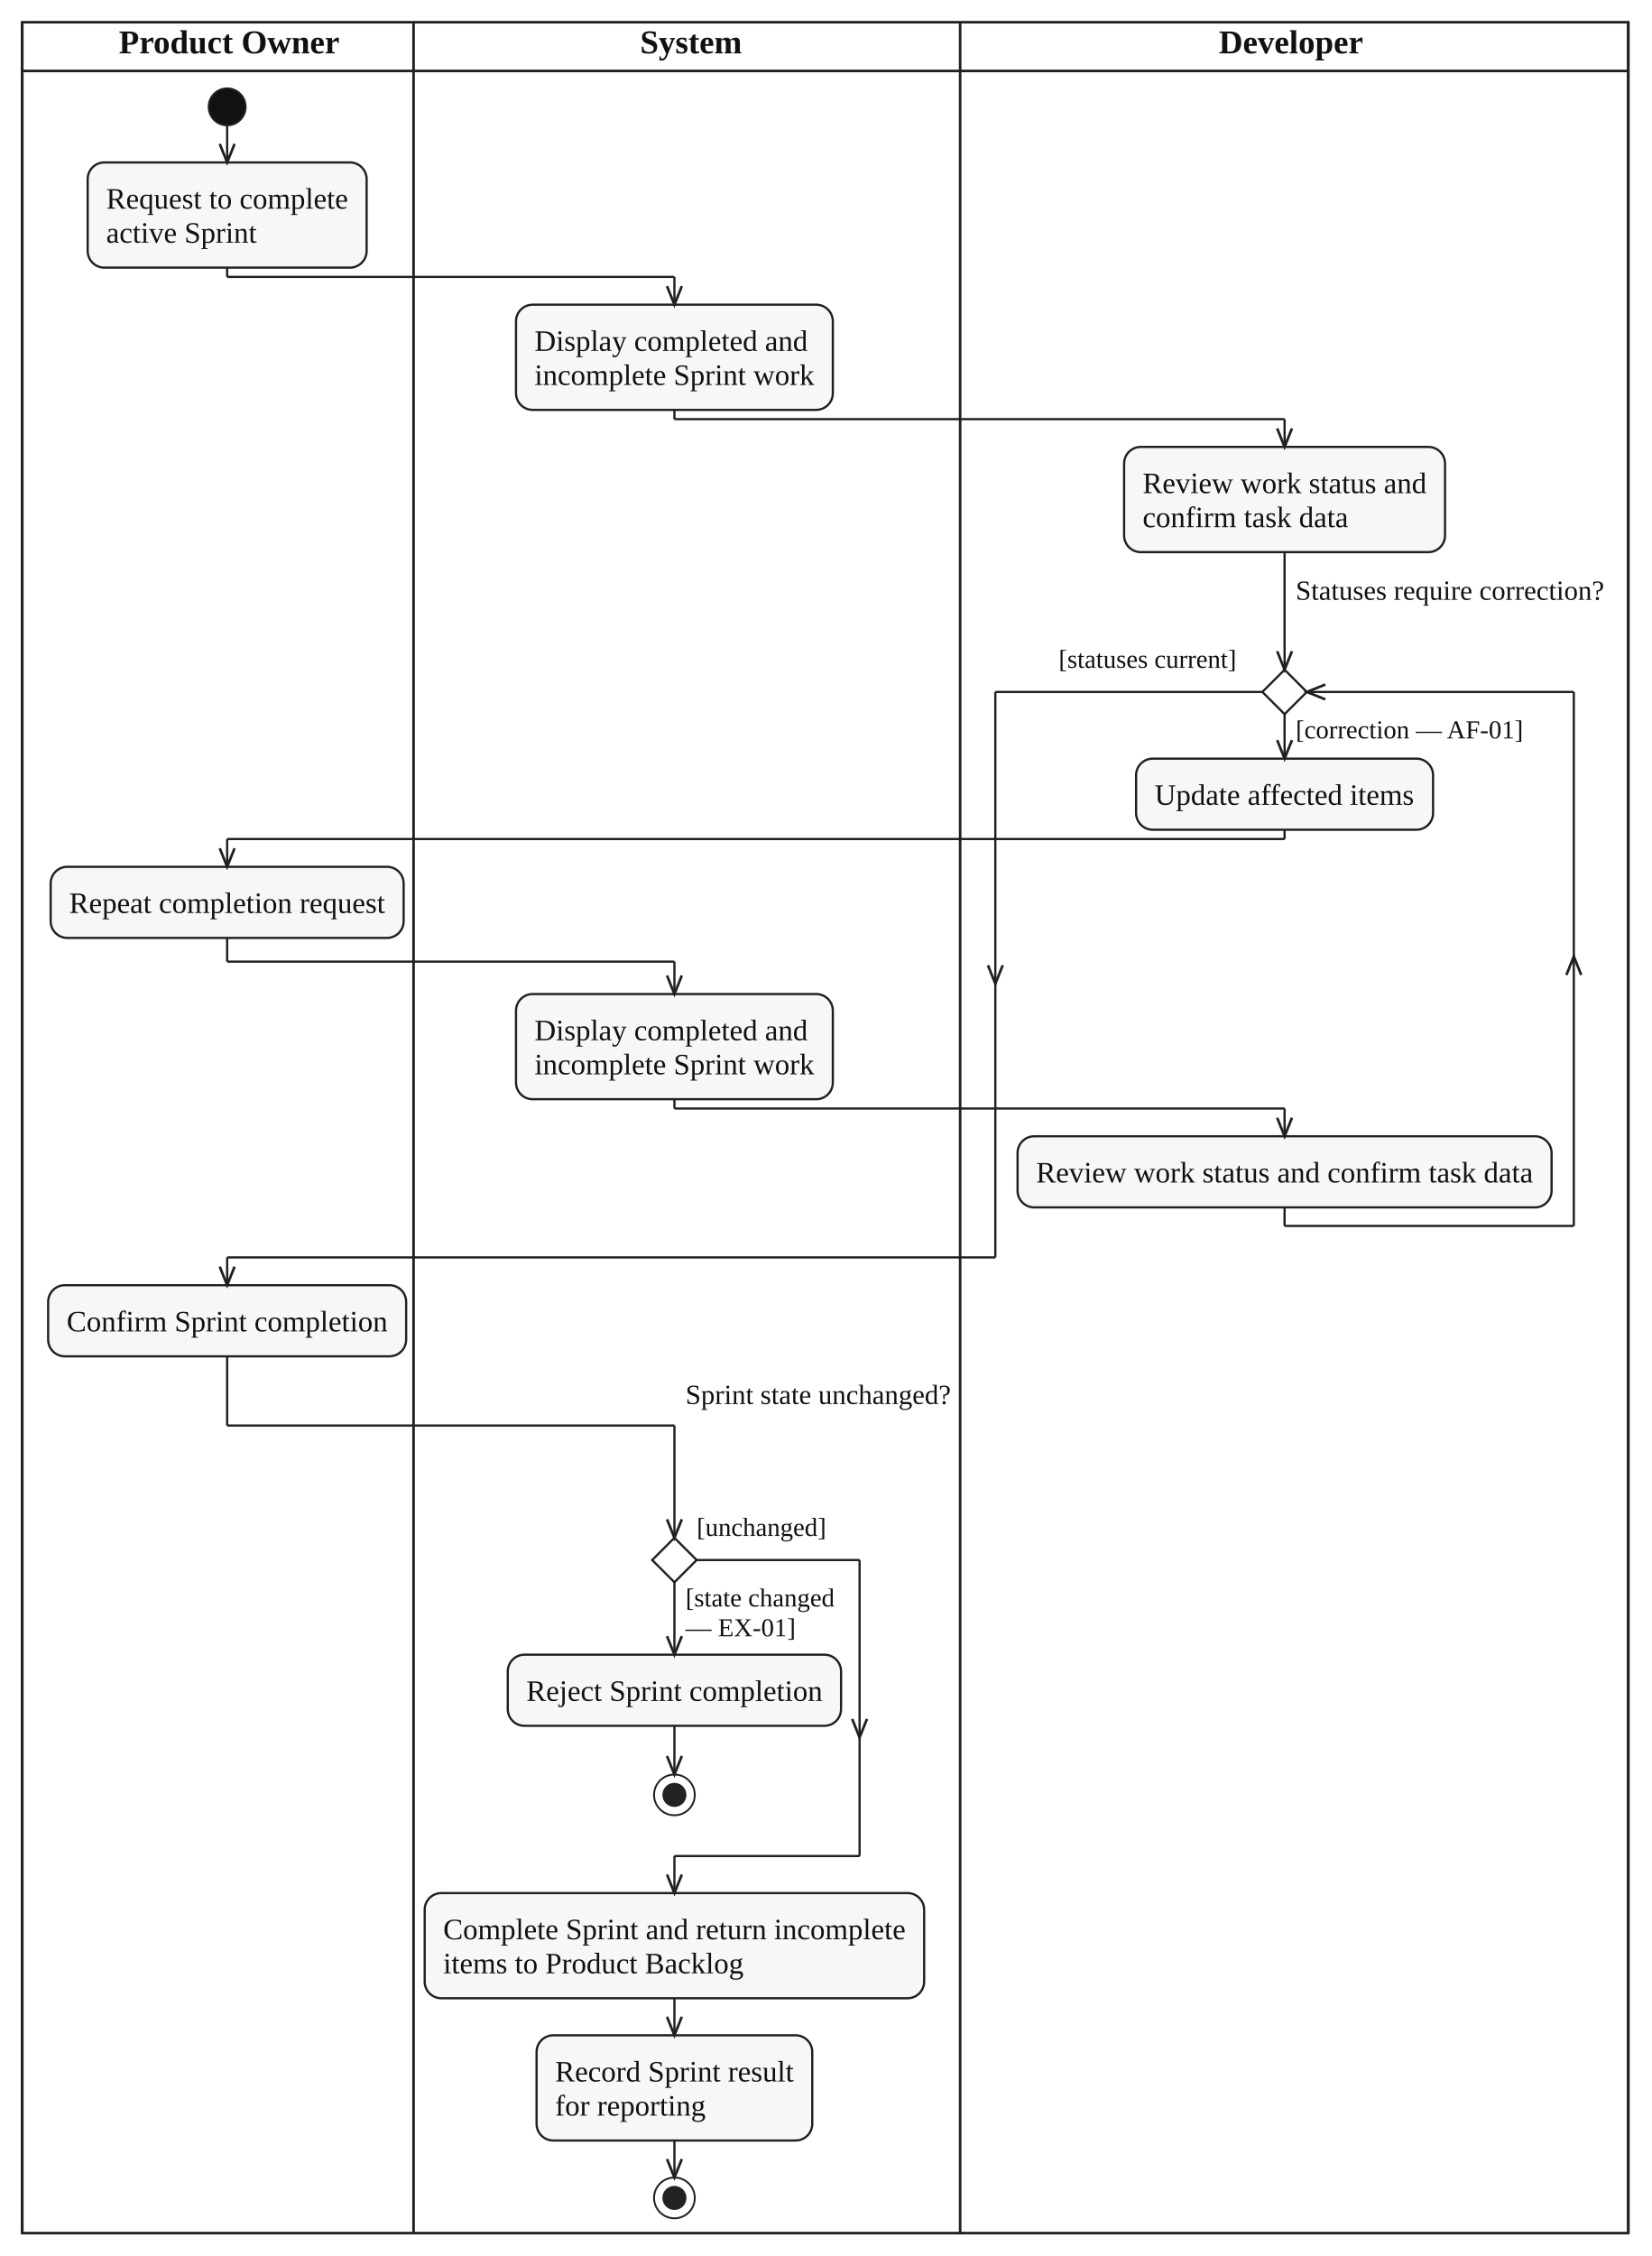
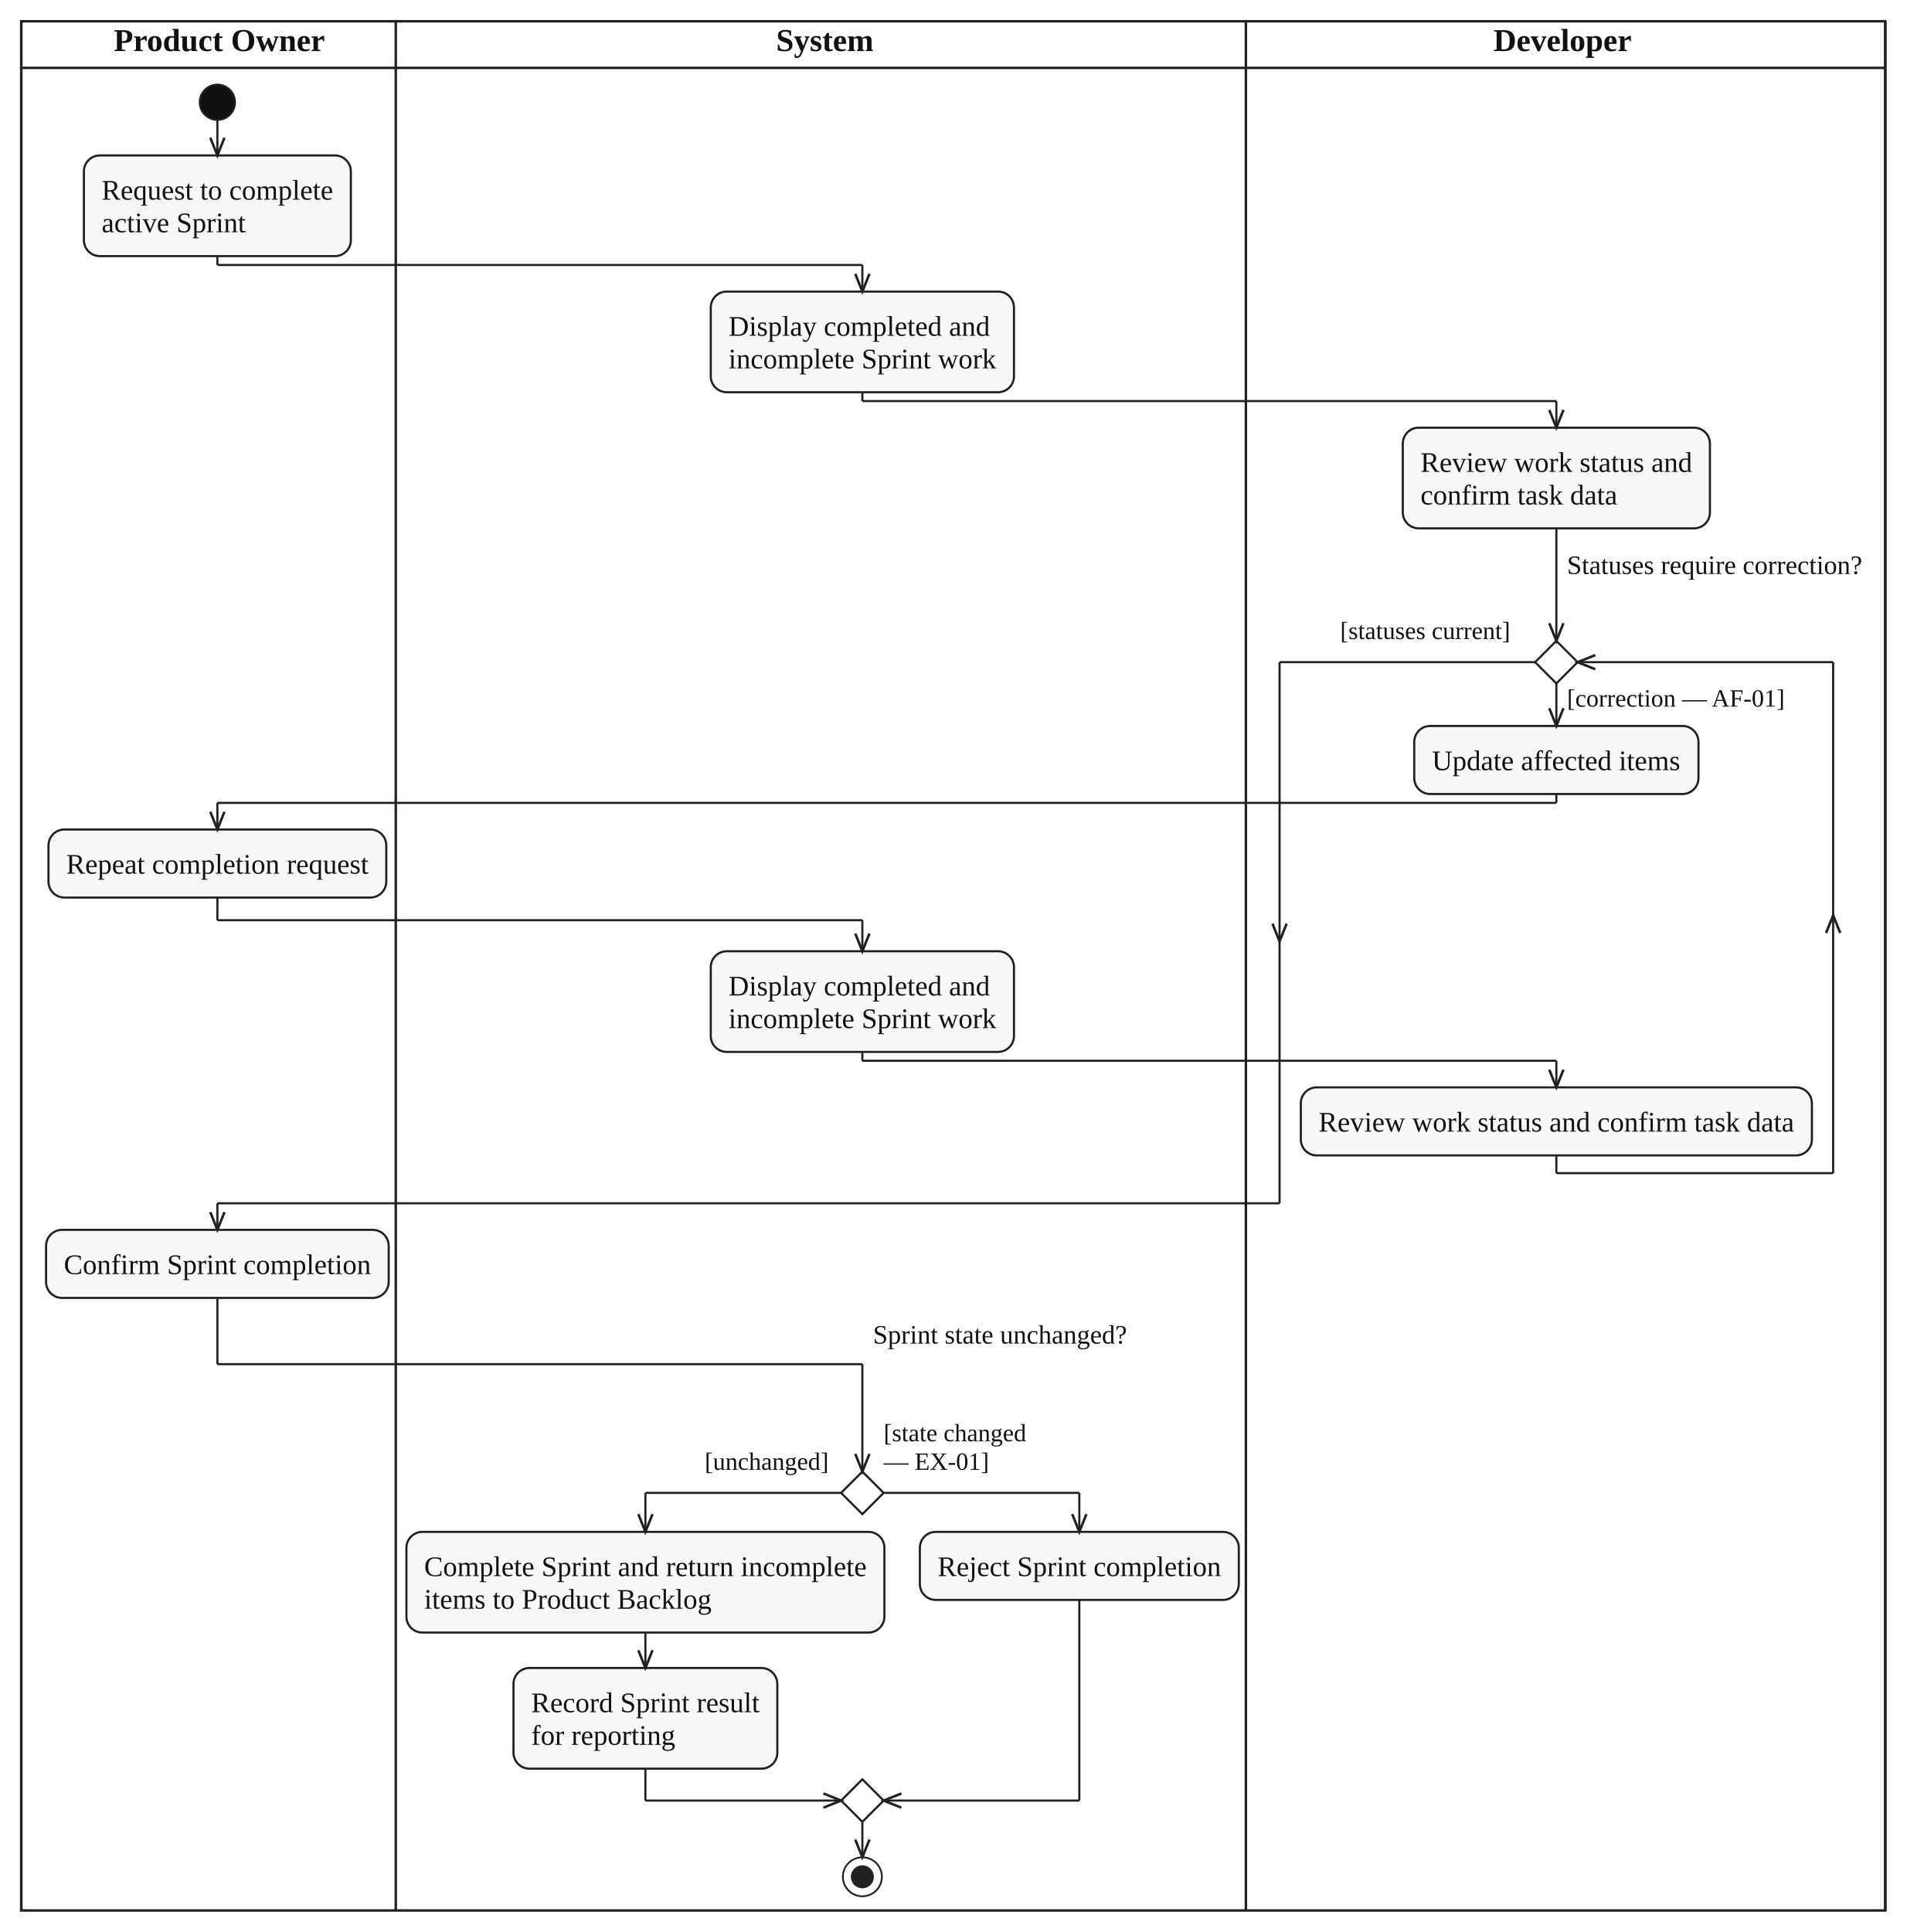
- <svg xmlns="http://www.w3.org/2000/svg" contentStyleType="text/css" height="1218px" preserveAspectRatio="none" style="width:892px;height:1218px;background:#FFFFFF;" version="1.1" viewBox="-5 0.394 892 1218" width="892px" zoomAndPan="magnify" data-pres-formatted="1">
-   <rect id="pres-background" x="-5" y="0.394" width="892" height="1218" fill="#FFFFFF" stroke="none" />
+ <svg xmlns="http://www.w3.org/2000/svg" contentStyleType="text/css" height="1090px" preserveAspectRatio="none" style="width:1076px;height:1090px;background:#FFFFFF;" version="1.1" viewBox="-5 0.394 1076 1090" width="1076px" zoomAndPan="magnify" data-pres-formatted="1">
+   <rect id="pres-background" x="-5" y="0.394" width="1076" height="1090" fill="#FFFFFF" stroke="none" />
  <defs />
  <g>
-     <rect fill="#FFFFFF" height="30.698" style="stroke:#FFFFFF;stroke-width:1.0;" width="852.505" x="15" y="12.394" />
+     <rect fill="#FFFFFF" height="30.698" style="stroke:#FFFFFF;stroke-width:1.0;" width="1037.042" x="15" y="12.394" />
    <ellipse cx="117.66" cy="58.092" fill="#111111" rx="10" ry="10" style="stroke:#222222;stroke-width:1.0;" />
    <rect fill="#F7F7F7" height="56.797" rx="9" ry="9" style="stroke:#202020;stroke-width:1.2;" width="150.633" x="42.344" y="88.092" />
    <text fill="#111111" font-family="Times New Roman" font-size="16" lengthAdjust="spacing" textLength="130.633" x="52.344" y="113.029">Request to complete</text>
    <text fill="#111111" font-family="Times New Roman" font-size="16" lengthAdjust="spacing" textLength="81.312" x="52.344" y="131.428">active Sprint</text>
    <rect fill="#F7F7F7" height="38.398" rx="9" ry="9" style="stroke:#202020;stroke-width:1.2;" width="190.609" x="22.355" y="468.371" />
    <text fill="#111111" font-family="Times New Roman" font-size="16" lengthAdjust="spacing" textLength="170.609" x="32.355" y="493.309">Repeat completion request</text>
    <rect fill="#F7F7F7" height="38.398" rx="9" ry="9" style="stroke:#202020;stroke-width:1.2;" width="193.32" x="21" y="694.266" />
    <text fill="#111111" font-family="Times New Roman" font-size="16" lengthAdjust="spacing" textLength="173.32" x="31" y="719.203">Confirm Sprint completion</text>
-     <line style="stroke:#202020;stroke-width:1.4;" x1="7" x2="7" y1="12.394" y2="1206.043" />
-     <rect fill="#F7F7F7" height="56.797" rx="9" ry="9" style="stroke:#202020;stroke-width:1.2;" width="171.086" x="273.637" y="164.889" />
-     <text fill="#111111" font-family="Times New Roman" font-size="16" lengthAdjust="spacing" textLength="147.516" x="283.637" y="189.826">Display completed and</text>
-     <text fill="#111111" font-family="Times New Roman" font-size="16" lengthAdjust="spacing" textLength="151.086" x="283.637" y="208.225">incomplete Sprint work</text>
-     <rect fill="#F7F7F7" height="56.797" rx="9" ry="9" style="stroke:#202020;stroke-width:1.2;" width="171.086" x="273.637" y="537.07" />
-     <text fill="#111111" font-family="Times New Roman" font-size="16" lengthAdjust="spacing" textLength="147.516" x="283.637" y="562.008">Display completed and</text>
-     <text fill="#111111" font-family="Times New Roman" font-size="16" lengthAdjust="spacing" textLength="151.086" x="283.637" y="580.406">incomplete Sprint work</text>
-     <rect fill="#F7F7F7" height="38.398" rx="9" ry="9" style="stroke:#202020;stroke-width:1.2;" width="179.969" x="269.195" y="893.75" />
-     <text fill="#111111" font-family="Times New Roman" font-size="16" lengthAdjust="spacing" textLength="159.969" x="279.195" y="918.688">Reject Sprint completion</text>
-     <ellipse cx="359.18" cy="969.449" fill="none" rx="11" ry="11" style="stroke:#222222;stroke-width:1.0;" />
-     <ellipse cx="359.18" cy="969.449" fill="#222222" rx="6" ry="6" style="stroke:#222222;stroke-width:1.0;" />
-     <polygon fill="#FFFFFF" points="359.18,830.651,371.18,842.651,359.18,854.651,347.18,842.651,359.18,830.651" style="stroke:#202020;stroke-width:1.2;" />
-     <text fill="#111111" font-family="Times New Roman" font-size="15" lengthAdjust="spacing" textLength="143.291" x="365.18" y="758.413">Sprint state unchanged?</text>
-     <text fill="#111111" font-family="Times New Roman" font-size="15" lengthAdjust="spacing" textLength="3.75" x="365.18" y="775.661"> </text>
-     <text fill="#111111" font-family="Times New Roman" font-size="15" lengthAdjust="spacing" textLength="3.75" x="365.18" y="792.91"> </text>
-     <text fill="#111111" font-family="Times New Roman" font-size="15" lengthAdjust="spacing" textLength="3.75" x="365.18" y="810.158"> </text>
-     <text fill="#111111" font-family="Times New Roman" font-size="15" lengthAdjust="spacing" textLength="3.75" x="365.18" y="827.407"> </text>
-     <text fill="#111111" font-family="Times New Roman" font-size="14" lengthAdjust="spacing" textLength="87.459" x="365.18" y="867.722">  [state changed</text>
-     <text fill="#111111" font-family="Times New Roman" font-size="14" lengthAdjust="spacing" textLength="66.486" x="365.18" y="883.82">  — EX-01]</text>
-     <text fill="#111111" font-family="Times New Roman" font-size="6" lengthAdjust="spacing" textLength="1.5" x="365.18" y="892.45"> </text>
-     <text fill="#111111" font-family="Times New Roman" font-size="14" lengthAdjust="spacing" textLength="76.966" x="371.18" y="829.623">[unchanged]  </text>
-     <text fill="#111111" font-family="Times New Roman" font-size="6" lengthAdjust="spacing" textLength="1.5" x="371.18" y="838.253"> </text>
-     <rect fill="#F7F7F7" height="56.797" rx="9" ry="9" style="stroke:#202020;stroke-width:1.2;" width="269.719" x="224.32" y="1022.449" />
-     <text fill="#111111" font-family="Times New Roman" font-size="16" lengthAdjust="spacing" textLength="249.719" x="234.32" y="1047.387">Complete Sprint and return incomplete</text>
-     <text fill="#111111" font-family="Times New Roman" font-size="16" lengthAdjust="spacing" textLength="162.203" x="234.32" y="1065.785">items to Product Backlog</text>
-     <rect fill="#F7F7F7" height="56.797" rx="9" ry="9" style="stroke:#202020;stroke-width:1.2;" width="148.867" x="284.746" y="1099.246" />
-     <text fill="#111111" font-family="Times New Roman" font-size="16" lengthAdjust="spacing" textLength="128.867" x="294.746" y="1124.184">Record Sprint result</text>
-     <text fill="#111111" font-family="Times New Roman" font-size="16" lengthAdjust="spacing" textLength="81.305" x="294.746" y="1142.582">for reporting</text>
-     <ellipse cx="359.18" cy="1187.043" fill="none" rx="11" ry="11" style="stroke:#222222;stroke-width:1.0;" />
-     <ellipse cx="359.18" cy="1187.043" fill="#222222" rx="6" ry="6" style="stroke:#222222;stroke-width:1.0;" />
-     <line style="stroke:#202020;stroke-width:1.4;" x1="218.32" x2="218.32" y1="12.394" y2="1206.043" />
-     <rect fill="#F7F7F7" height="56.797" rx="9" ry="9" style="stroke:#202020;stroke-width:1.2;" width="173.305" x="602.006" y="241.685" />
-     <text fill="#111111" font-family="Times New Roman" font-size="16" lengthAdjust="spacing" textLength="153.305" x="612.006" y="266.623">Review work status and</text>
-     <text fill="#111111" font-family="Times New Roman" font-size="16" lengthAdjust="spacing" textLength="111.07" x="612.006" y="285.022">confirm task data</text>
-     <rect fill="#F7F7F7" height="38.398" rx="9" ry="9" style="stroke:#202020;stroke-width:1.2;" width="160.375" x="608.471" y="409.973" />
-     <text fill="#111111" font-family="Times New Roman" font-size="16" lengthAdjust="spacing" textLength="140.375" x="618.471" y="434.91">Update affected items</text>
-     <rect fill="#F7F7F7" height="38.398" rx="9" ry="9" style="stroke:#202020;stroke-width:1.2;" width="288.375" x="544.471" y="613.867" />
-     <text fill="#111111" font-family="Times New Roman" font-size="16" lengthAdjust="spacing" textLength="268.375" x="554.471" y="638.805">Review work status and confirm task data</text>
-     <polygon fill="#FFFFFF" points="688.658,361.973,700.658,373.973,688.658,385.973,676.658,373.973,688.658,361.973" style="stroke:#202020;stroke-width:1.2;" />
-     <text fill="#111111" font-family="Times New Roman" font-size="15" lengthAdjust="spacing" textLength="166.597" x="694.658" y="324.231">Statuses require correction?</text>
-     <text fill="#111111" font-family="Times New Roman" font-size="15" lengthAdjust="spacing" textLength="3.75" x="694.658" y="341.479"> </text>
-     <text fill="#111111" font-family="Times New Roman" font-size="15" lengthAdjust="spacing" textLength="3.75" x="694.658" y="358.728"> </text>
-     <text fill="#111111" font-family="Times New Roman" font-size="14" lengthAdjust="spacing" textLength="130.628" x="694.658" y="399.043">[correction — AF-01]  </text>
-     <text fill="#111111" font-family="Times New Roman" font-size="6" lengthAdjust="spacing" textLength="1.5" x="694.658" y="407.673"> </text>
-     <text fill="#111111" font-family="Times New Roman" font-size="14" lengthAdjust="spacing" textLength="110.018" x="566.641" y="360.944">  [statuses current]  </text>
-     <text fill="#111111" font-family="Times New Roman" font-size="6" lengthAdjust="spacing" textLength="1.5" x="566.641" y="369.574"> </text>
-     <line style="stroke:#202020;stroke-width:1.4;" x1="513.471" x2="513.471" y1="12.394" y2="1206.043" />
-     <line style="stroke:#202020;stroke-width:1.4;" x1="874.255" x2="874.255" y1="12.394" y2="1206.043" />
+     <line style="stroke:#202020;stroke-width:1.4;" x1="7" x2="7" y1="12.394" y2="1078.245" />
+     <rect fill="#F7F7F7" height="56.797" rx="9" ry="9" style="stroke:#202020;stroke-width:1.2;" width="171.086" x="396.059" y="164.889" />
+     <text fill="#111111" font-family="Times New Roman" font-size="16" lengthAdjust="spacing" textLength="147.516" x="406.059" y="189.826">Display completed and</text>
+     <text fill="#111111" font-family="Times New Roman" font-size="16" lengthAdjust="spacing" textLength="151.086" x="406.059" y="208.225">incomplete Sprint work</text>
+     <rect fill="#F7F7F7" height="56.797" rx="9" ry="9" style="stroke:#202020;stroke-width:1.2;" width="171.086" x="396.059" y="537.07" />
+     <text fill="#111111" font-family="Times New Roman" font-size="16" lengthAdjust="spacing" textLength="147.516" x="406.059" y="562.008">Display completed and</text>
+     <text fill="#111111" font-family="Times New Roman" font-size="16" lengthAdjust="spacing" textLength="151.086" x="406.059" y="580.406">incomplete Sprint work</text>
+     <polygon fill="#FFFFFF" points="481.602,830.651,493.602,842.651,481.602,854.651,469.602,842.651,481.602,830.651" style="stroke:#202020;stroke-width:1.2;" />
+     <text fill="#111111" font-family="Times New Roman" font-size="15" lengthAdjust="spacing" textLength="143.291" x="487.602" y="758.413">Sprint state unchanged?</text>
+     <text fill="#111111" font-family="Times New Roman" font-size="15" lengthAdjust="spacing" textLength="3.75" x="487.602" y="775.661"> </text>
+     <text fill="#111111" font-family="Times New Roman" font-size="15" lengthAdjust="spacing" textLength="3.75" x="487.602" y="792.91"> </text>
+     <text fill="#111111" font-family="Times New Roman" font-size="15" lengthAdjust="spacing" textLength="3.75" x="487.602" y="810.158"> </text>
+     <text fill="#111111" font-family="Times New Roman" font-size="15" lengthAdjust="spacing" textLength="3.75" x="487.602" y="827.407"> </text>
+     <text fill="#111111" font-family="Times New Roman" font-size="14" lengthAdjust="spacing" textLength="76.966" x="392.636" y="829.623">[unchanged]  </text>
+     <text fill="#111111" font-family="Times New Roman" font-size="6" lengthAdjust="spacing" textLength="1.5" x="392.636" y="838.253"> </text>
+     <text fill="#111111" font-family="Times New Roman" font-size="14" lengthAdjust="spacing" textLength="87.459" x="493.602" y="813.524">  [state changed</text>
+     <text fill="#111111" font-family="Times New Roman" font-size="14" lengthAdjust="spacing" textLength="66.486" x="493.602" y="829.623">  — EX-01]</text>
+     <text fill="#111111" font-family="Times New Roman" font-size="6" lengthAdjust="spacing" textLength="1.5" x="493.602" y="838.253"> </text>
+     <rect fill="#F7F7F7" height="56.797" rx="9" ry="9" style="stroke:#202020;stroke-width:1.2;" width="269.719" x="224.32" y="864.651" />
+     <text fill="#111111" font-family="Times New Roman" font-size="16" lengthAdjust="spacing" textLength="249.719" x="234.32" y="889.589">Complete Sprint and return incomplete</text>
+     <text fill="#111111" font-family="Times New Roman" font-size="16" lengthAdjust="spacing" textLength="162.203" x="234.32" y="907.987">items to Product Backlog</text>
+     <rect fill="#F7F7F7" height="56.797" rx="9" ry="9" style="stroke:#202020;stroke-width:1.2;" width="148.867" x="284.746" y="941.448" />
+     <text fill="#111111" font-family="Times New Roman" font-size="16" lengthAdjust="spacing" textLength="128.867" x="294.746" y="966.386">Record Sprint result</text>
+     <text fill="#111111" font-family="Times New Roman" font-size="16" lengthAdjust="spacing" textLength="81.305" x="294.746" y="984.784">for reporting</text>
+     <rect fill="#F7F7F7" height="38.398" rx="9" ry="9" style="stroke:#202020;stroke-width:1.2;" width="179.969" x="514.039" y="864.651" />
+     <text fill="#111111" font-family="Times New Roman" font-size="16" lengthAdjust="spacing" textLength="159.969" x="524.039" y="889.589">Reject Sprint completion</text>
+     <polygon fill="#FFFFFF" points="481.602,1004.245,493.602,1016.245,481.602,1028.245,469.602,1016.245,481.602,1004.245" style="stroke:#202020;stroke-width:1.2;" />
+     <ellipse cx="481.602" cy="1059.245" fill="none" rx="11" ry="11" style="stroke:#222222;stroke-width:1.0;" />
+     <ellipse cx="481.602" cy="1059.245" fill="#222222" rx="6" ry="6" style="stroke:#222222;stroke-width:1.0;" />
+     <line style="stroke:#202020;stroke-width:1.4;" x1="218.32" x2="218.32" y1="12.394" y2="1078.245" />
+     <rect fill="#F7F7F7" height="56.797" rx="9" ry="9" style="stroke:#202020;stroke-width:1.2;" width="173.305" x="786.543" y="241.685" />
+     <text fill="#111111" font-family="Times New Roman" font-size="16" lengthAdjust="spacing" textLength="153.305" x="796.543" y="266.623">Review work status and</text>
+     <text fill="#111111" font-family="Times New Roman" font-size="16" lengthAdjust="spacing" textLength="111.07" x="796.543" y="285.022">confirm task data</text>
+     <rect fill="#F7F7F7" height="38.398" rx="9" ry="9" style="stroke:#202020;stroke-width:1.2;" width="160.375" x="793.008" y="409.973" />
+     <text fill="#111111" font-family="Times New Roman" font-size="16" lengthAdjust="spacing" textLength="140.375" x="803.008" y="434.91">Update affected items</text>
+     <rect fill="#F7F7F7" height="38.398" rx="9" ry="9" style="stroke:#202020;stroke-width:1.2;" width="288.375" x="729.008" y="613.867" />
+     <text fill="#111111" font-family="Times New Roman" font-size="16" lengthAdjust="spacing" textLength="268.375" x="739.008" y="638.805">Review work status and confirm task data</text>
+     <polygon fill="#FFFFFF" points="873.195,361.973,885.195,373.973,873.195,385.973,861.195,373.973,873.195,361.973" style="stroke:#202020;stroke-width:1.2;" />
+     <text fill="#111111" font-family="Times New Roman" font-size="15" lengthAdjust="spacing" textLength="166.597" x="879.195" y="324.231">Statuses require correction?</text>
+     <text fill="#111111" font-family="Times New Roman" font-size="15" lengthAdjust="spacing" textLength="3.75" x="879.195" y="341.479"> </text>
+     <text fill="#111111" font-family="Times New Roman" font-size="15" lengthAdjust="spacing" textLength="3.75" x="879.195" y="358.728"> </text>
+     <text fill="#111111" font-family="Times New Roman" font-size="14" lengthAdjust="spacing" textLength="130.628" x="879.195" y="399.043">[correction — AF-01]  </text>
+     <text fill="#111111" font-family="Times New Roman" font-size="6" lengthAdjust="spacing" textLength="1.5" x="879.195" y="407.673"> </text>
+     <text fill="#111111" font-family="Times New Roman" font-size="14" lengthAdjust="spacing" textLength="110.018" x="751.178" y="360.944">  [statuses current]  </text>
+     <text fill="#111111" font-family="Times New Roman" font-size="6" lengthAdjust="spacing" textLength="1.5" x="751.178" y="369.574"> </text>
+     <line style="stroke:#202020;stroke-width:1.4;" x1="698.008" x2="698.008" y1="12.394" y2="1078.245" />
+     <line style="stroke:#202020;stroke-width:1.4;" x1="1058.792" x2="1058.792" y1="12.394" y2="1078.245" />
    <line style="stroke:#202020;stroke-width:1.2;" x1="117.66" x2="117.66" y1="68.092" y2="88.092" />
    <polyline points="113.66,78.092 117.66,88.092 121.66,78.092" fill="none" stroke="#202020" stroke-width="1.4" stroke-linejoin="miter" stroke-linecap="butt" class="open-arrowhead" />
-     <line style="stroke:#202020;stroke-width:1.2;" x1="359.18" x2="359.18" y1="932.148" y2="958.449" />
-     <polyline points="355.18,948.449 359.18,958.449 363.18,948.449" fill="none" stroke="#202020" stroke-width="1.4" stroke-linejoin="miter" stroke-linecap="butt" class="open-arrowhead" />
-     <line style="stroke:#202020;stroke-width:1.2;" x1="359.18" x2="359.18" y1="854.651" y2="893.75" />
-     <polyline points="355.18,883.75 359.18,893.75 363.18,883.75" fill="none" stroke="#202020" stroke-width="1.4" stroke-linejoin="miter" stroke-linecap="butt" class="open-arrowhead" />
-     <line style="stroke:#202020;stroke-width:1.2;" x1="371.18" x2="459.164" y1="842.651" y2="842.651" />
-     <polyline points="455.164,928.449 459.164,938.449 463.164,928.449" fill="none" stroke="#202020" stroke-width="1.4" stroke-linejoin="miter" stroke-linecap="butt" class="open-arrowhead" />
-     <line style="stroke:#202020;stroke-width:1.2;" x1="459.164" x2="459.164" y1="842.651" y2="1002.449" />
-     <line style="stroke:#202020;stroke-width:1.2;" x1="459.164" x2="359.18" y1="1002.449" y2="1002.449" />
-     <line style="stroke:#202020;stroke-width:1.2;" x1="359.18" x2="359.18" y1="1002.449" y2="1022.449" />
-     <polyline points="355.18,1012.449 359.18,1022.449 363.18,1012.449" fill="none" stroke="#202020" stroke-width="1.4" stroke-linejoin="miter" stroke-linecap="butt" class="open-arrowhead" />
-     <line style="stroke:#202020;stroke-width:1.2;" x1="359.18" x2="359.18" y1="1079.246" y2="1099.246" />
-     <polyline points="355.18,1089.246 359.18,1099.246 363.18,1089.246" fill="none" stroke="#202020" stroke-width="1.4" stroke-linejoin="miter" stroke-linecap="butt" class="open-arrowhead" />
-     <line style="stroke:#202020;stroke-width:1.2;" x1="359.18" x2="359.18" y1="1156.043" y2="1176.043" />
-     <polyline points="355.18,1166.043 359.18,1176.043 363.18,1166.043" fill="none" stroke="#202020" stroke-width="1.4" stroke-linejoin="miter" stroke-linecap="butt" class="open-arrowhead" />
-     <line style="stroke:#202020;stroke-width:1.2;" x1="688.658" x2="688.658" y1="385.973" y2="409.973" />
-     <polyline points="684.658,399.973 688.658,409.973 692.658,399.973" fill="none" stroke="#202020" stroke-width="1.4" stroke-linejoin="miter" stroke-linecap="butt" class="open-arrowhead" />
-     <line style="stroke:#202020;stroke-width:1.2;" x1="688.658" x2="688.658" y1="652.266" y2="662.266" />
-     <line style="stroke:#202020;stroke-width:1.2;" x1="688.658" x2="844.846" y1="662.266" y2="662.266" />
-     <polyline points="840.846,526.769 844.846,516.769 848.846,526.769" fill="none" stroke="#202020" stroke-width="1.4" stroke-linejoin="miter" stroke-linecap="butt" class="open-arrowhead" />
-     <line style="stroke:#202020;stroke-width:1.2;" x1="844.846" x2="844.846" y1="373.973" y2="662.266" />
-     <line style="stroke:#202020;stroke-width:1.2;" x1="844.846" x2="700.658" y1="373.973" y2="373.973" />
-     <polyline points="710.658,369.973 700.658,373.973 710.658,377.973" fill="none" stroke="#202020" stroke-width="1.4" stroke-linejoin="miter" stroke-linecap="butt" class="open-arrowhead" />
-     <line style="stroke:#202020;stroke-width:1.2;" x1="676.658" x2="532.471" y1="373.973" y2="373.973" />
-     <polyline points="528.471,521.519 532.471,531.519 536.471,521.519" fill="none" stroke="#202020" stroke-width="1.4" stroke-linejoin="miter" stroke-linecap="butt" class="open-arrowhead" />
-     <line style="stroke:#202020;stroke-width:1.2;" x1="532.471" x2="532.471" y1="373.973" y2="679.266" />
-     <line style="stroke:#202020;stroke-width:1.2;" x1="532.471" x2="117.66" y1="679.266" y2="679.266" />
+     <line style="stroke:#202020;stroke-width:1.2;" x1="359.18" x2="359.18" y1="921.448" y2="941.448" />
+     <polyline points="355.18,931.448 359.18,941.448 363.18,931.448" fill="none" stroke="#202020" stroke-width="1.4" stroke-linejoin="miter" stroke-linecap="butt" class="open-arrowhead" />
+     <line style="stroke:#202020;stroke-width:1.2;" x1="469.602" x2="359.18" y1="842.651" y2="842.651" />
+     <line style="stroke:#202020;stroke-width:1.2;" x1="359.18" x2="359.18" y1="842.651" y2="864.651" />
+     <polyline points="355.18,854.651 359.18,864.651 363.18,854.651" fill="none" stroke="#202020" stroke-width="1.4" stroke-linejoin="miter" stroke-linecap="butt" class="open-arrowhead" />
+     <line style="stroke:#202020;stroke-width:1.2;" x1="493.602" x2="604.023" y1="842.651" y2="842.651" />
+     <line style="stroke:#202020;stroke-width:1.2;" x1="604.023" x2="604.023" y1="842.651" y2="864.651" />
+     <polyline points="600.023,854.651 604.023,864.651 608.023,854.651" fill="none" stroke="#202020" stroke-width="1.4" stroke-linejoin="miter" stroke-linecap="butt" class="open-arrowhead" />
+     <line style="stroke:#202020;stroke-width:1.2;" x1="359.18" x2="359.18" y1="998.245" y2="1016.245" />
+     <line style="stroke:#202020;stroke-width:1.2;" x1="359.18" x2="469.602" y1="1016.245" y2="1016.245" />
+     <polyline points="459.602,1012.245 469.602,1016.245 459.602,1020.245" fill="none" stroke="#202020" stroke-width="1.4" stroke-linejoin="miter" stroke-linecap="butt" class="open-arrowhead" />
+     <line style="stroke:#202020;stroke-width:1.2;" x1="604.023" x2="604.023" y1="903.05" y2="1016.245" />
+     <line style="stroke:#202020;stroke-width:1.2;" x1="604.023" x2="493.602" y1="1016.245" y2="1016.245" />
+     <polyline points="503.602,1012.245 493.602,1016.245 503.602,1020.245" fill="none" stroke="#202020" stroke-width="1.4" stroke-linejoin="miter" stroke-linecap="butt" class="open-arrowhead" />
+     <line style="stroke:#202020;stroke-width:1.2;" x1="481.602" x2="481.602" y1="1028.245" y2="1048.245" />
+     <polyline points="477.602,1038.245 481.602,1048.245 485.602,1038.245" fill="none" stroke="#202020" stroke-width="1.4" stroke-linejoin="miter" stroke-linecap="butt" class="open-arrowhead" />
+     <line style="stroke:#202020;stroke-width:1.2;" x1="873.195" x2="873.195" y1="385.973" y2="409.973" />
+     <polyline points="869.195,399.973 873.195,409.973 877.195,399.973" fill="none" stroke="#202020" stroke-width="1.4" stroke-linejoin="miter" stroke-linecap="butt" class="open-arrowhead" />
+     <line style="stroke:#202020;stroke-width:1.2;" x1="873.195" x2="873.195" y1="652.266" y2="662.266" />
+     <line style="stroke:#202020;stroke-width:1.2;" x1="873.195" x2="1029.383" y1="662.266" y2="662.266" />
+     <polyline points="1025.383,526.769 1029.383,516.769 1033.383,526.769" fill="none" stroke="#202020" stroke-width="1.4" stroke-linejoin="miter" stroke-linecap="butt" class="open-arrowhead" />
+     <line style="stroke:#202020;stroke-width:1.2;" x1="1029.383" x2="1029.383" y1="373.973" y2="662.266" />
+     <line style="stroke:#202020;stroke-width:1.2;" x1="1029.383" x2="885.195" y1="373.973" y2="373.973" />
+     <polyline points="895.195,369.973 885.195,373.973 895.195,377.973" fill="none" stroke="#202020" stroke-width="1.4" stroke-linejoin="miter" stroke-linecap="butt" class="open-arrowhead" />
+     <line style="stroke:#202020;stroke-width:1.2;" x1="861.195" x2="717.008" y1="373.973" y2="373.973" />
+     <polyline points="713.008,521.519 717.008,531.519 721.008,521.519" fill="none" stroke="#202020" stroke-width="1.4" stroke-linejoin="miter" stroke-linecap="butt" class="open-arrowhead" />
+     <line style="stroke:#202020;stroke-width:1.2;" x1="717.008" x2="717.008" y1="373.973" y2="679.266" />
+     <line style="stroke:#202020;stroke-width:1.2;" x1="717.008" x2="117.66" y1="679.266" y2="679.266" />
    <line style="stroke:#202020;stroke-width:1.2;" x1="117.66" x2="117.66" y1="679.266" y2="694.266" />
    <polyline points="113.66,684.266 117.66,694.266 121.66,684.266" fill="none" stroke="#202020" stroke-width="1.4" stroke-linejoin="miter" stroke-linecap="butt" class="open-arrowhead" />
-     <line style="stroke:#202020;stroke-width:1.2;" x1="688.658" x2="688.658" y1="298.482" y2="361.973" />
-     <polyline points="684.658,351.973 688.658,361.973 692.658,351.973" fill="none" stroke="#202020" stroke-width="1.4" stroke-linejoin="miter" stroke-linecap="butt" class="open-arrowhead" />
+     <line style="stroke:#202020;stroke-width:1.2;" x1="873.195" x2="873.195" y1="298.482" y2="361.973" />
+     <polyline points="869.195,351.973 873.195,361.973 877.195,351.973" fill="none" stroke="#202020" stroke-width="1.4" stroke-linejoin="miter" stroke-linecap="butt" class="open-arrowhead" />
    <line style="stroke:#202020;stroke-width:1.2;" x1="117.66" x2="117.66" y1="144.889" y2="149.889" />
-     <line style="stroke:#202020;stroke-width:1.2;" x1="117.66" x2="359.18" y1="149.889" y2="149.889" />
-     <line style="stroke:#202020;stroke-width:1.2;" x1="359.18" x2="359.18" y1="149.889" y2="164.889" />
-     <polyline points="355.18,154.889 359.18,164.889 363.18,154.889" fill="none" stroke="#202020" stroke-width="1.4" stroke-linejoin="miter" stroke-linecap="butt" class="open-arrowhead" />
-     <line style="stroke:#202020;stroke-width:1.2;" x1="359.18" x2="359.18" y1="221.685" y2="226.685" />
-     <line style="stroke:#202020;stroke-width:1.2;" x1="359.18" x2="688.658" y1="226.685" y2="226.685" />
-     <line style="stroke:#202020;stroke-width:1.2;" x1="688.658" x2="688.658" y1="226.685" y2="241.685" />
-     <polyline points="684.658,231.685 688.658,241.685 692.658,231.685" fill="none" stroke="#202020" stroke-width="1.4" stroke-linejoin="miter" stroke-linecap="butt" class="open-arrowhead" />
-     <line style="stroke:#202020;stroke-width:1.2;" x1="688.658" x2="688.658" y1="448.371" y2="453.371" />
-     <line style="stroke:#202020;stroke-width:1.2;" x1="688.658" x2="117.66" y1="453.371" y2="453.371" />
+     <line style="stroke:#202020;stroke-width:1.2;" x1="117.66" x2="481.602" y1="149.889" y2="149.889" />
+     <line style="stroke:#202020;stroke-width:1.2;" x1="481.602" x2="481.602" y1="149.889" y2="164.889" />
+     <polyline points="477.602,154.889 481.602,164.889 485.602,154.889" fill="none" stroke="#202020" stroke-width="1.4" stroke-linejoin="miter" stroke-linecap="butt" class="open-arrowhead" />
+     <line style="stroke:#202020;stroke-width:1.2;" x1="481.602" x2="481.602" y1="221.685" y2="226.685" />
+     <line style="stroke:#202020;stroke-width:1.2;" x1="481.602" x2="873.195" y1="226.685" y2="226.685" />
+     <line style="stroke:#202020;stroke-width:1.2;" x1="873.195" x2="873.195" y1="226.685" y2="241.685" />
+     <polyline points="869.195,231.685 873.195,241.685 877.195,231.685" fill="none" stroke="#202020" stroke-width="1.4" stroke-linejoin="miter" stroke-linecap="butt" class="open-arrowhead" />
+     <line style="stroke:#202020;stroke-width:1.2;" x1="873.195" x2="873.195" y1="448.371" y2="453.371" />
+     <line style="stroke:#202020;stroke-width:1.2;" x1="873.195" x2="117.66" y1="453.371" y2="453.371" />
    <line style="stroke:#202020;stroke-width:1.2;" x1="117.66" x2="117.66" y1="453.371" y2="468.371" />
    <polyline points="113.66,458.371 117.66,468.371 121.66,458.371" fill="none" stroke="#202020" stroke-width="1.4" stroke-linejoin="miter" stroke-linecap="butt" class="open-arrowhead" />
    <line style="stroke:#202020;stroke-width:1.2;" x1="117.66" x2="117.66" y1="506.769" y2="519.57" />
-     <line style="stroke:#202020;stroke-width:1.2;" x1="117.66" x2="359.18" y1="519.57" y2="519.57" />
-     <line style="stroke:#202020;stroke-width:1.2;" x1="359.18" x2="359.18" y1="519.57" y2="537.07" />
-     <polyline points="355.18,527.07 359.18,537.07 363.18,527.07" fill="none" stroke="#202020" stroke-width="1.4" stroke-linejoin="miter" stroke-linecap="butt" class="open-arrowhead" />
-     <line style="stroke:#202020;stroke-width:1.2;" x1="359.18" x2="359.18" y1="593.867" y2="598.867" />
-     <line style="stroke:#202020;stroke-width:1.2;" x1="359.18" x2="688.658" y1="598.867" y2="598.867" />
-     <line style="stroke:#202020;stroke-width:1.2;" x1="688.658" x2="688.658" y1="598.867" y2="613.867" />
-     <polyline points="684.658,603.867 688.658,613.867 692.658,603.867" fill="none" stroke="#202020" stroke-width="1.4" stroke-linejoin="miter" stroke-linecap="butt" class="open-arrowhead" />
+     <line style="stroke:#202020;stroke-width:1.2;" x1="117.66" x2="481.602" y1="519.57" y2="519.57" />
+     <line style="stroke:#202020;stroke-width:1.2;" x1="481.602" x2="481.602" y1="519.57" y2="537.07" />
+     <polyline points="477.602,527.07 481.602,537.07 485.602,527.07" fill="none" stroke="#202020" stroke-width="1.4" stroke-linejoin="miter" stroke-linecap="butt" class="open-arrowhead" />
+     <line style="stroke:#202020;stroke-width:1.2;" x1="481.602" x2="481.602" y1="593.867" y2="598.867" />
+     <line style="stroke:#202020;stroke-width:1.2;" x1="481.602" x2="873.195" y1="598.867" y2="598.867" />
+     <line style="stroke:#202020;stroke-width:1.2;" x1="873.195" x2="873.195" y1="598.867" y2="613.867" />
+     <polyline points="869.195,603.867 873.195,613.867 877.195,603.867" fill="none" stroke="#202020" stroke-width="1.4" stroke-linejoin="miter" stroke-linecap="butt" class="open-arrowhead" />
    <line style="stroke:#202020;stroke-width:1.2;" x1="117.66" x2="117.66" y1="732.664" y2="770.03" />
-     <line style="stroke:#202020;stroke-width:1.2;" x1="117.66" x2="359.18" y1="770.03" y2="770.03" />
-     <line style="stroke:#202020;stroke-width:1.2;" x1="359.18" x2="359.18" y1="770.03" y2="830.651" />
-     <polyline points="355.18,820.651 359.18,830.651 363.18,820.651" fill="none" stroke="#202020" stroke-width="1.4" stroke-linejoin="miter" stroke-linecap="butt" class="open-arrowhead" />
+     <line style="stroke:#202020;stroke-width:1.2;" x1="117.66" x2="481.602" y1="770.03" y2="770.03" />
+     <line style="stroke:#202020;stroke-width:1.2;" x1="481.602" x2="481.602" y1="770.03" y2="830.651" />
+     <polyline points="477.602,820.651 481.602,830.651 485.602,820.651" fill="none" stroke="#202020" stroke-width="1.4" stroke-linejoin="miter" stroke-linecap="butt" class="open-arrowhead" />
    <text fill="#111111" font-family="Times New Roman" font-size="18" font-weight="bold" lengthAdjust="spacing" textLength="119.478" x="59.171" y="29.198">Product Owner</text>
    <text fill="#111111" font-family="Times New Roman" font-size="7" font-weight="bold" lengthAdjust="spacing" textLength="1.75" x="54.671" y="39.627"> </text>
-     <text fill="#111111" font-family="Times New Roman" font-size="18" font-weight="bold" lengthAdjust="spacing" textLength="54.993" x="340.649" y="29.198">System</text>
-     <text fill="#111111" font-family="Times New Roman" font-size="7" font-weight="bold" lengthAdjust="spacing" textLength="1.75" x="336.149" y="39.627"> </text>
-     <text fill="#111111" font-family="Times New Roman" font-size="18" font-weight="bold" lengthAdjust="spacing" textLength="77.968" x="653.129" y="29.198">Developer</text>
-     <text fill="#111111" font-family="Times New Roman" font-size="7" font-weight="bold" lengthAdjust="spacing" textLength="1.75" x="648.629" y="39.627"> </text>
+     <text fill="#111111" font-family="Times New Roman" font-size="18" font-weight="bold" lengthAdjust="spacing" textLength="54.993" x="432.918" y="29.198">System</text>
+     <text fill="#111111" font-family="Times New Roman" font-size="7" font-weight="bold" lengthAdjust="spacing" textLength="1.75" x="428.418" y="39.627"> </text>
+     <text fill="#111111" font-family="Times New Roman" font-size="18" font-weight="bold" lengthAdjust="spacing" textLength="77.968" x="837.666" y="29.198">Developer</text>
+     <text fill="#111111" font-family="Times New Roman" font-size="7" font-weight="bold" lengthAdjust="spacing" textLength="1.75" x="833.166" y="39.627"> </text>
  </g>
  <g id="pres-frame" fill="none" stroke="#202020" stroke-width="1.4">
-     <rect x="7" y="12.394" width="867.255" height="1193.649" />
-     <line x1="7" x2="874.255" y1="38.698" y2="38.698" />
+     <rect x="7" y="12.394" width="1051.792" height="1065.851" />
+     <line x1="7" x2="1058.792" y1="38.698" y2="38.698" />
  </g>
</svg>
